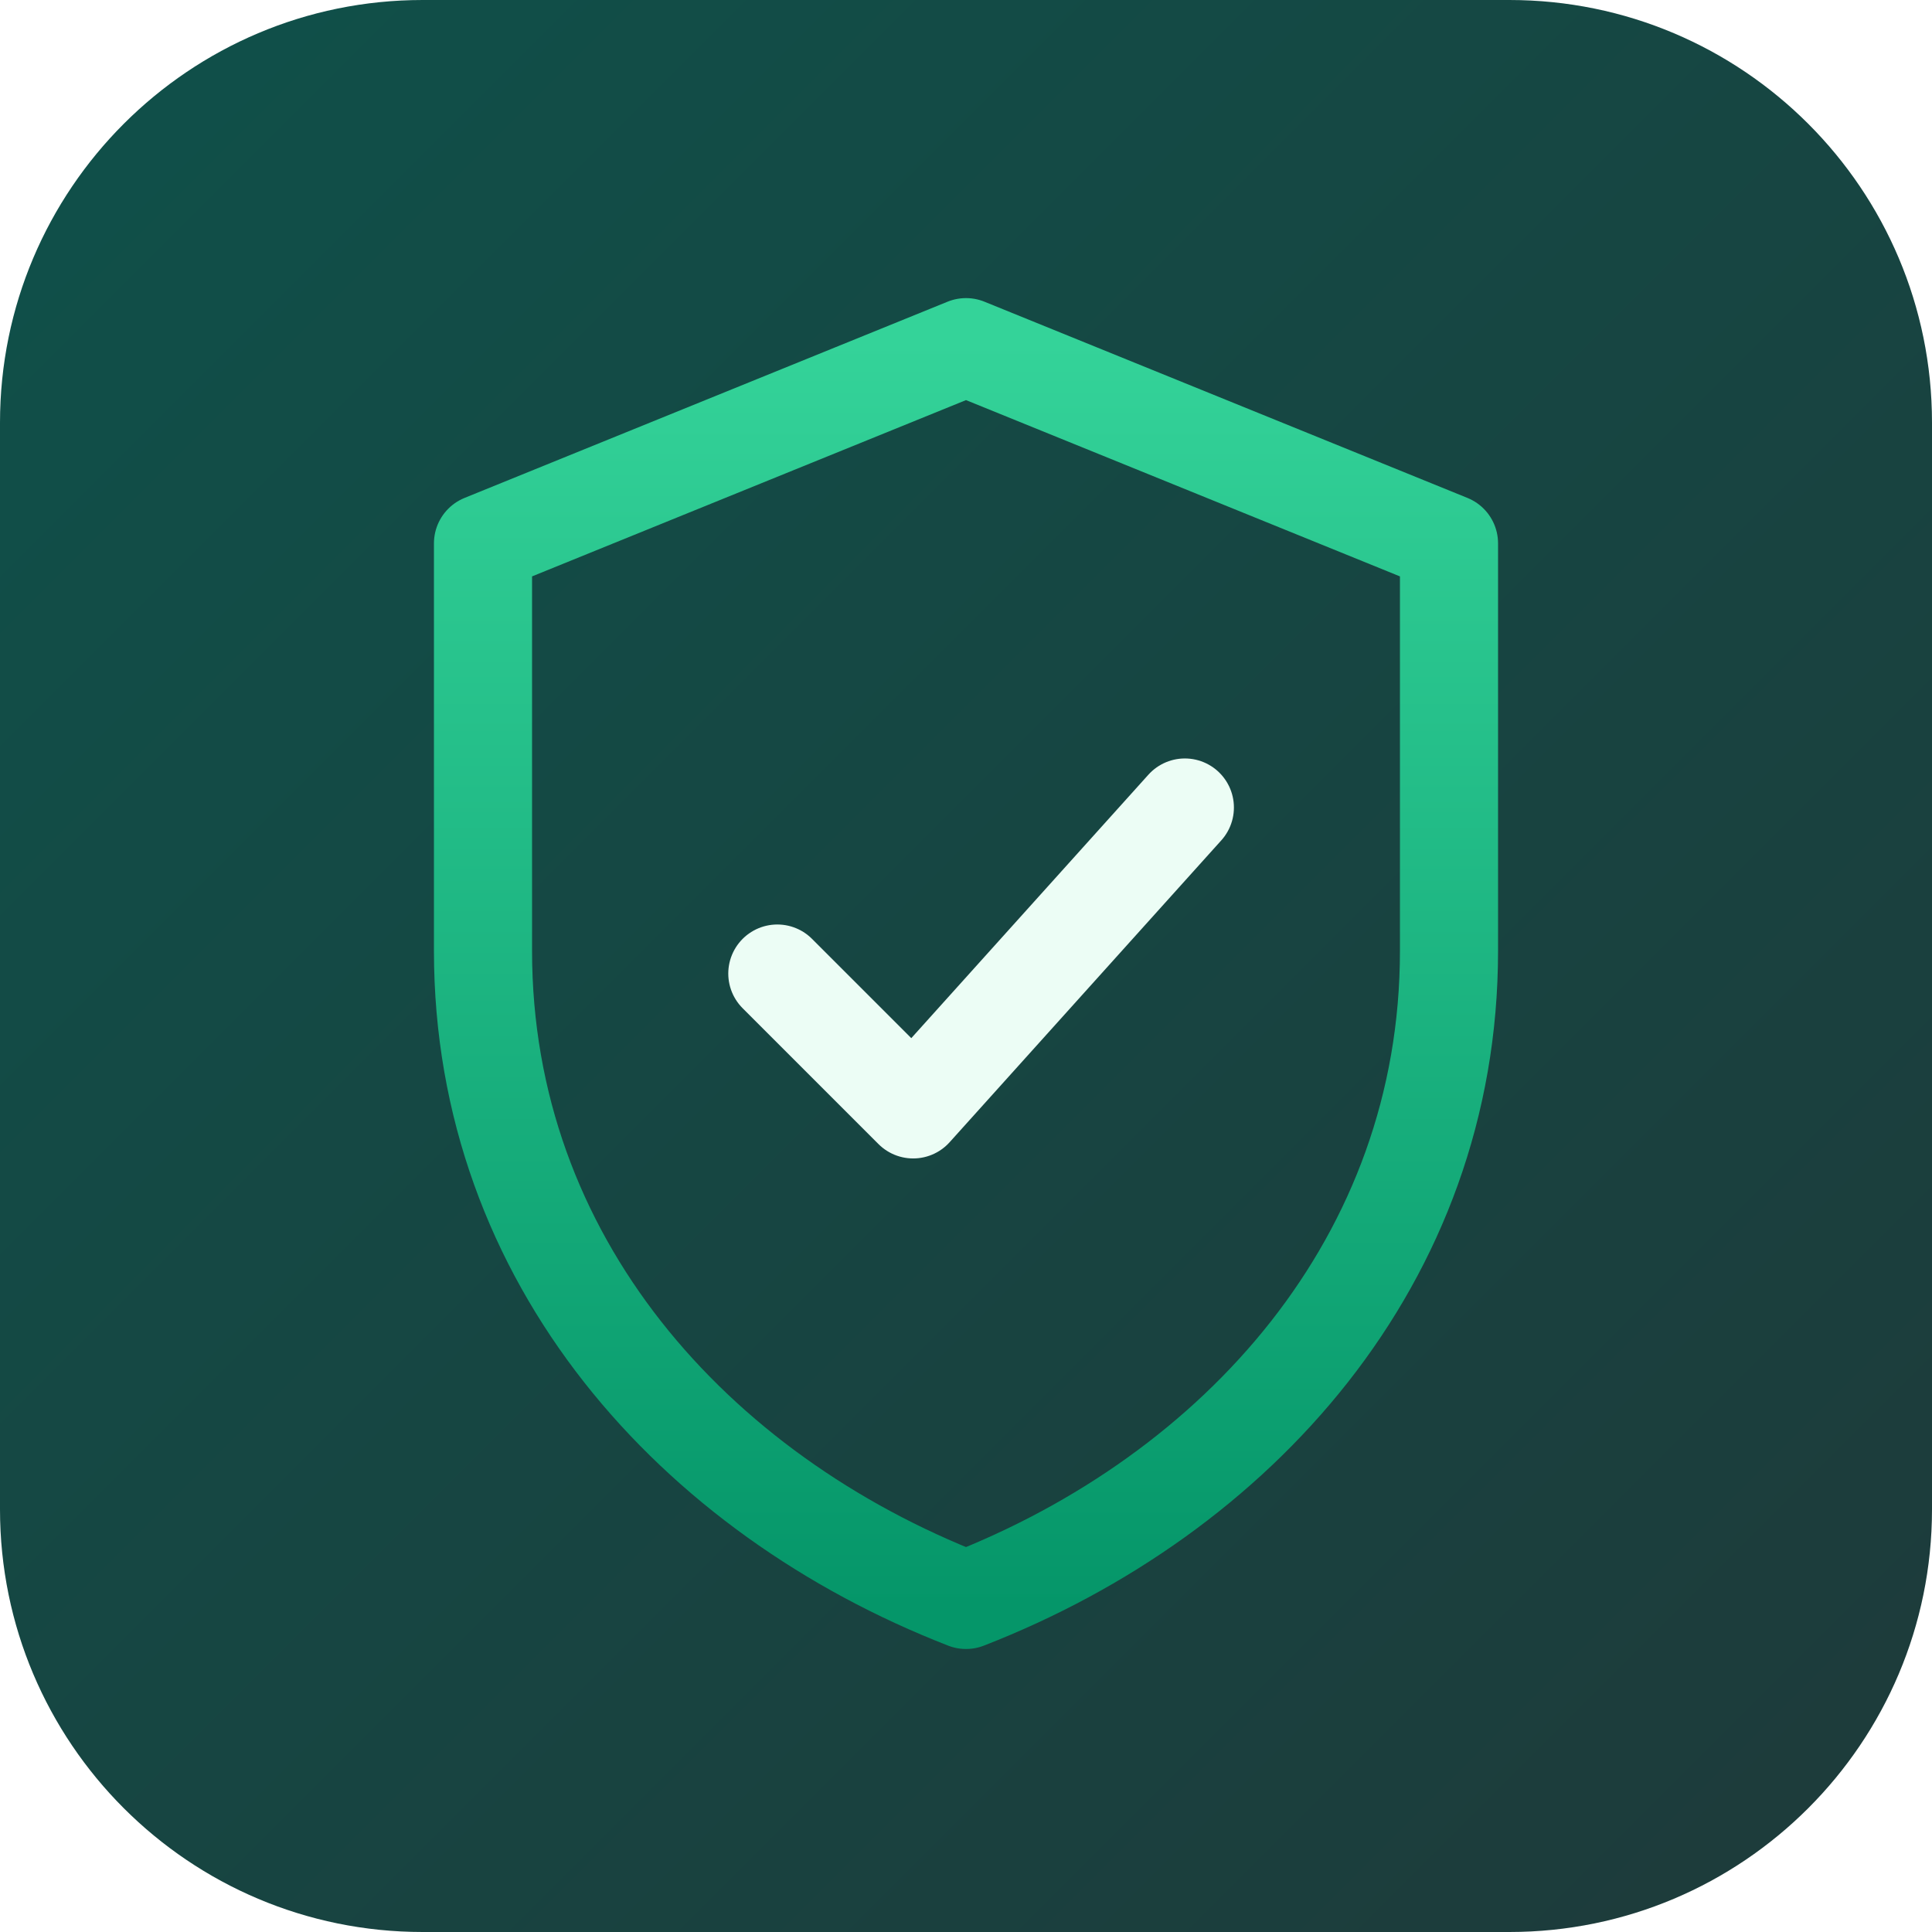
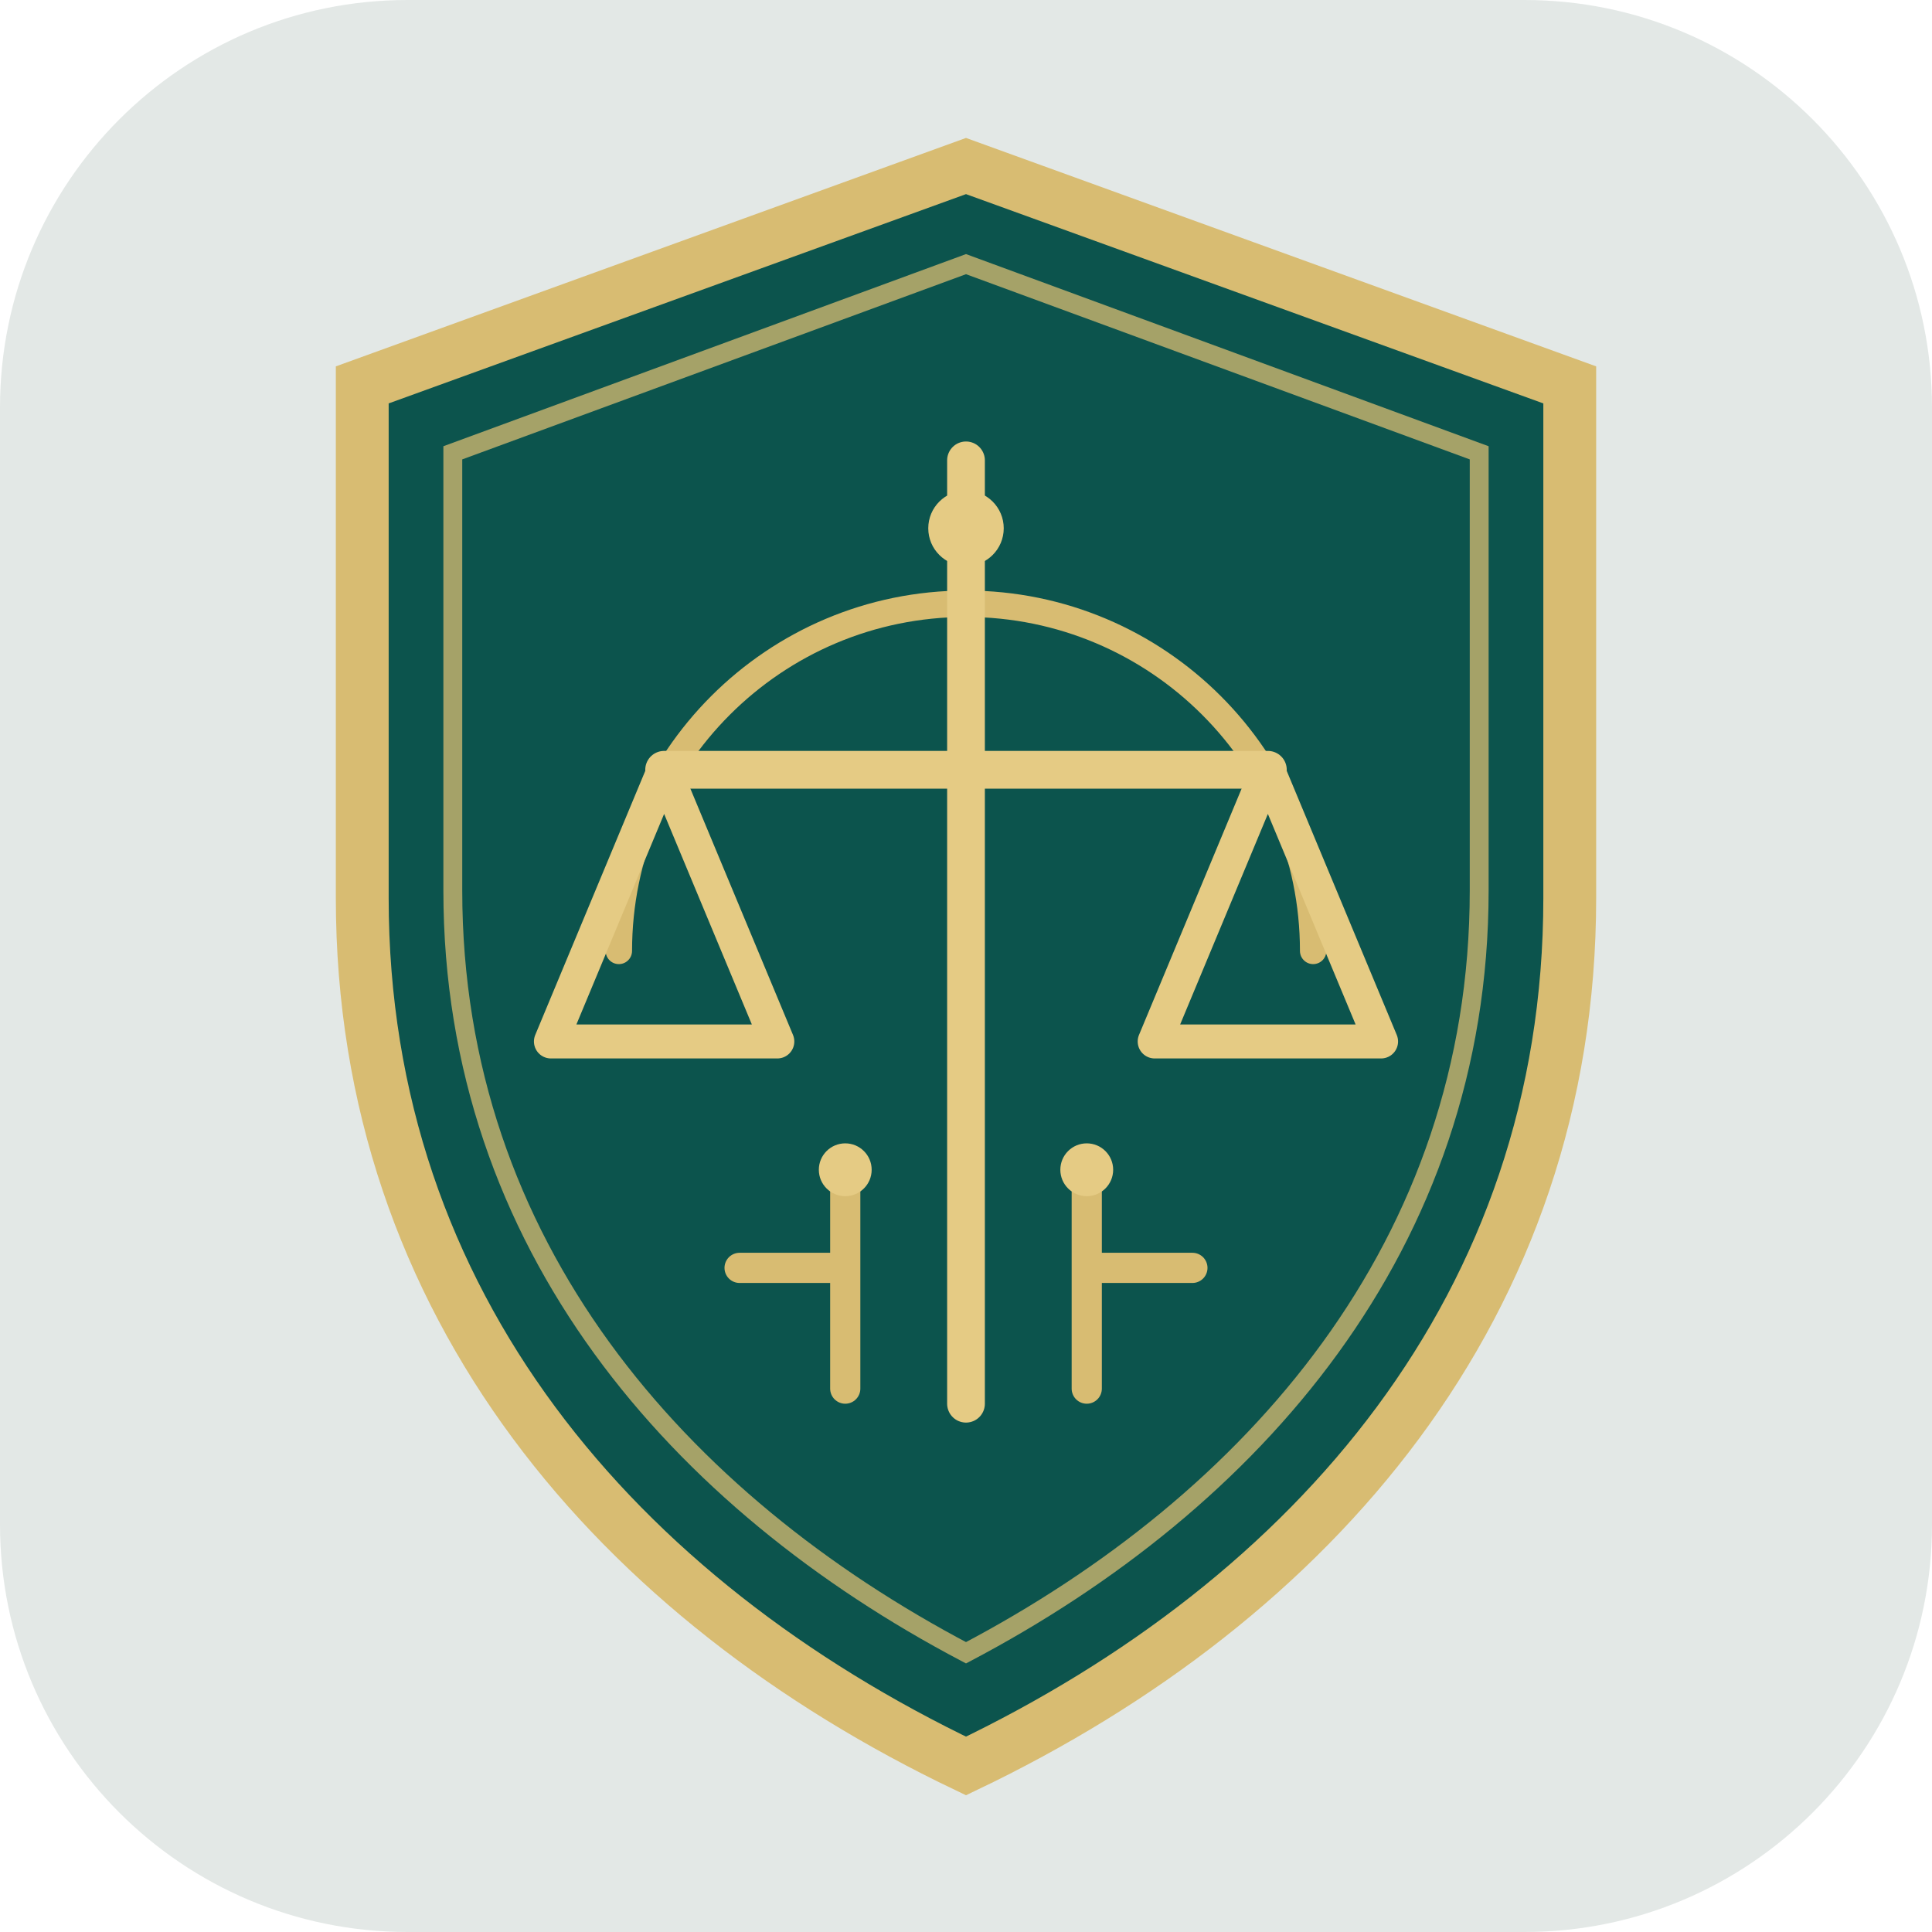
- <svg xmlns="http://www.w3.org/2000/svg" viewBox="0 0 512 512">
-   <defs>
-     <linearGradient id="bg" x1="0" y1="0" x2="1" y2="1">
-       <stop offset="0%" stop-color="#0F514A" />
-       <stop offset="100%" stop-color="#1E3A3A" />
-     </linearGradient>
-     <linearGradient id="shield" x1="0" y1="0" x2="0" y2="1">
-       <stop offset="0%" stop-color="#34D399" />
-       <stop offset="100%" stop-color="#059669" />
-     </linearGradient>
-   </defs>
-   <rect width="512" height="512" rx="112" fill="url(#bg)" />
-   <path d="M256 92 L384 144 V252 C384 334 328 396 256 424 C184 396 128 334 128 252 V144 Z" fill="none" stroke="url(#shield)" stroke-width="26" stroke-linejoin="round" />
-   <path d="M206 258 L242 294 L314 214" fill="none" stroke="#ECFDF5" stroke-width="26" stroke-linecap="round" stroke-linejoin="round" />
+ <svg xmlns="http://www.w3.org/2000/svg" viewBox="0 0 512 512" fill="none">
+   <rect width="512" height="512" rx="108" fill="#E3E8E6" />
+   <path d="M256 44L416 102V238C416 346 348 424 256 468C164 424 96 346 96 238V102L256 44Z" fill="#0C544D" stroke="#D8BC72" stroke-width="14" />
+   <path d="M256 70L392 120V236C392 330 332 398 256 438C180 398 120 330 120 236V120L256 70Z" stroke="#D8BC72" stroke-width="5" stroke-opacity="0.75" />
+   <path d="M164 252A92 92 0 1 1 348 252" stroke="#D8BC72" stroke-width="7" stroke-linecap="round" />
+   <path d="M256 122V372M176 204H336" stroke="#E5CB84" stroke-width="10" stroke-linecap="round" />
+   <path d="M176 204L146 276H206L176 204ZM336 204L306 276H366L336 204Z" stroke="#E5CB84" stroke-width="9" stroke-linejoin="round" />
+   <path d="M224 316V368M288 316V368M196 336H224M288 336H316" stroke="#D8BC72" stroke-width="8" stroke-linecap="round" />
+   <circle cx="256" cy="140" r="10" fill="#E5CB84" />
+   <circle cx="224" cy="310" r="7" fill="#E5CB84" />
+   <circle cx="288" cy="310" r="7" fill="#E5CB84" />
</svg>
